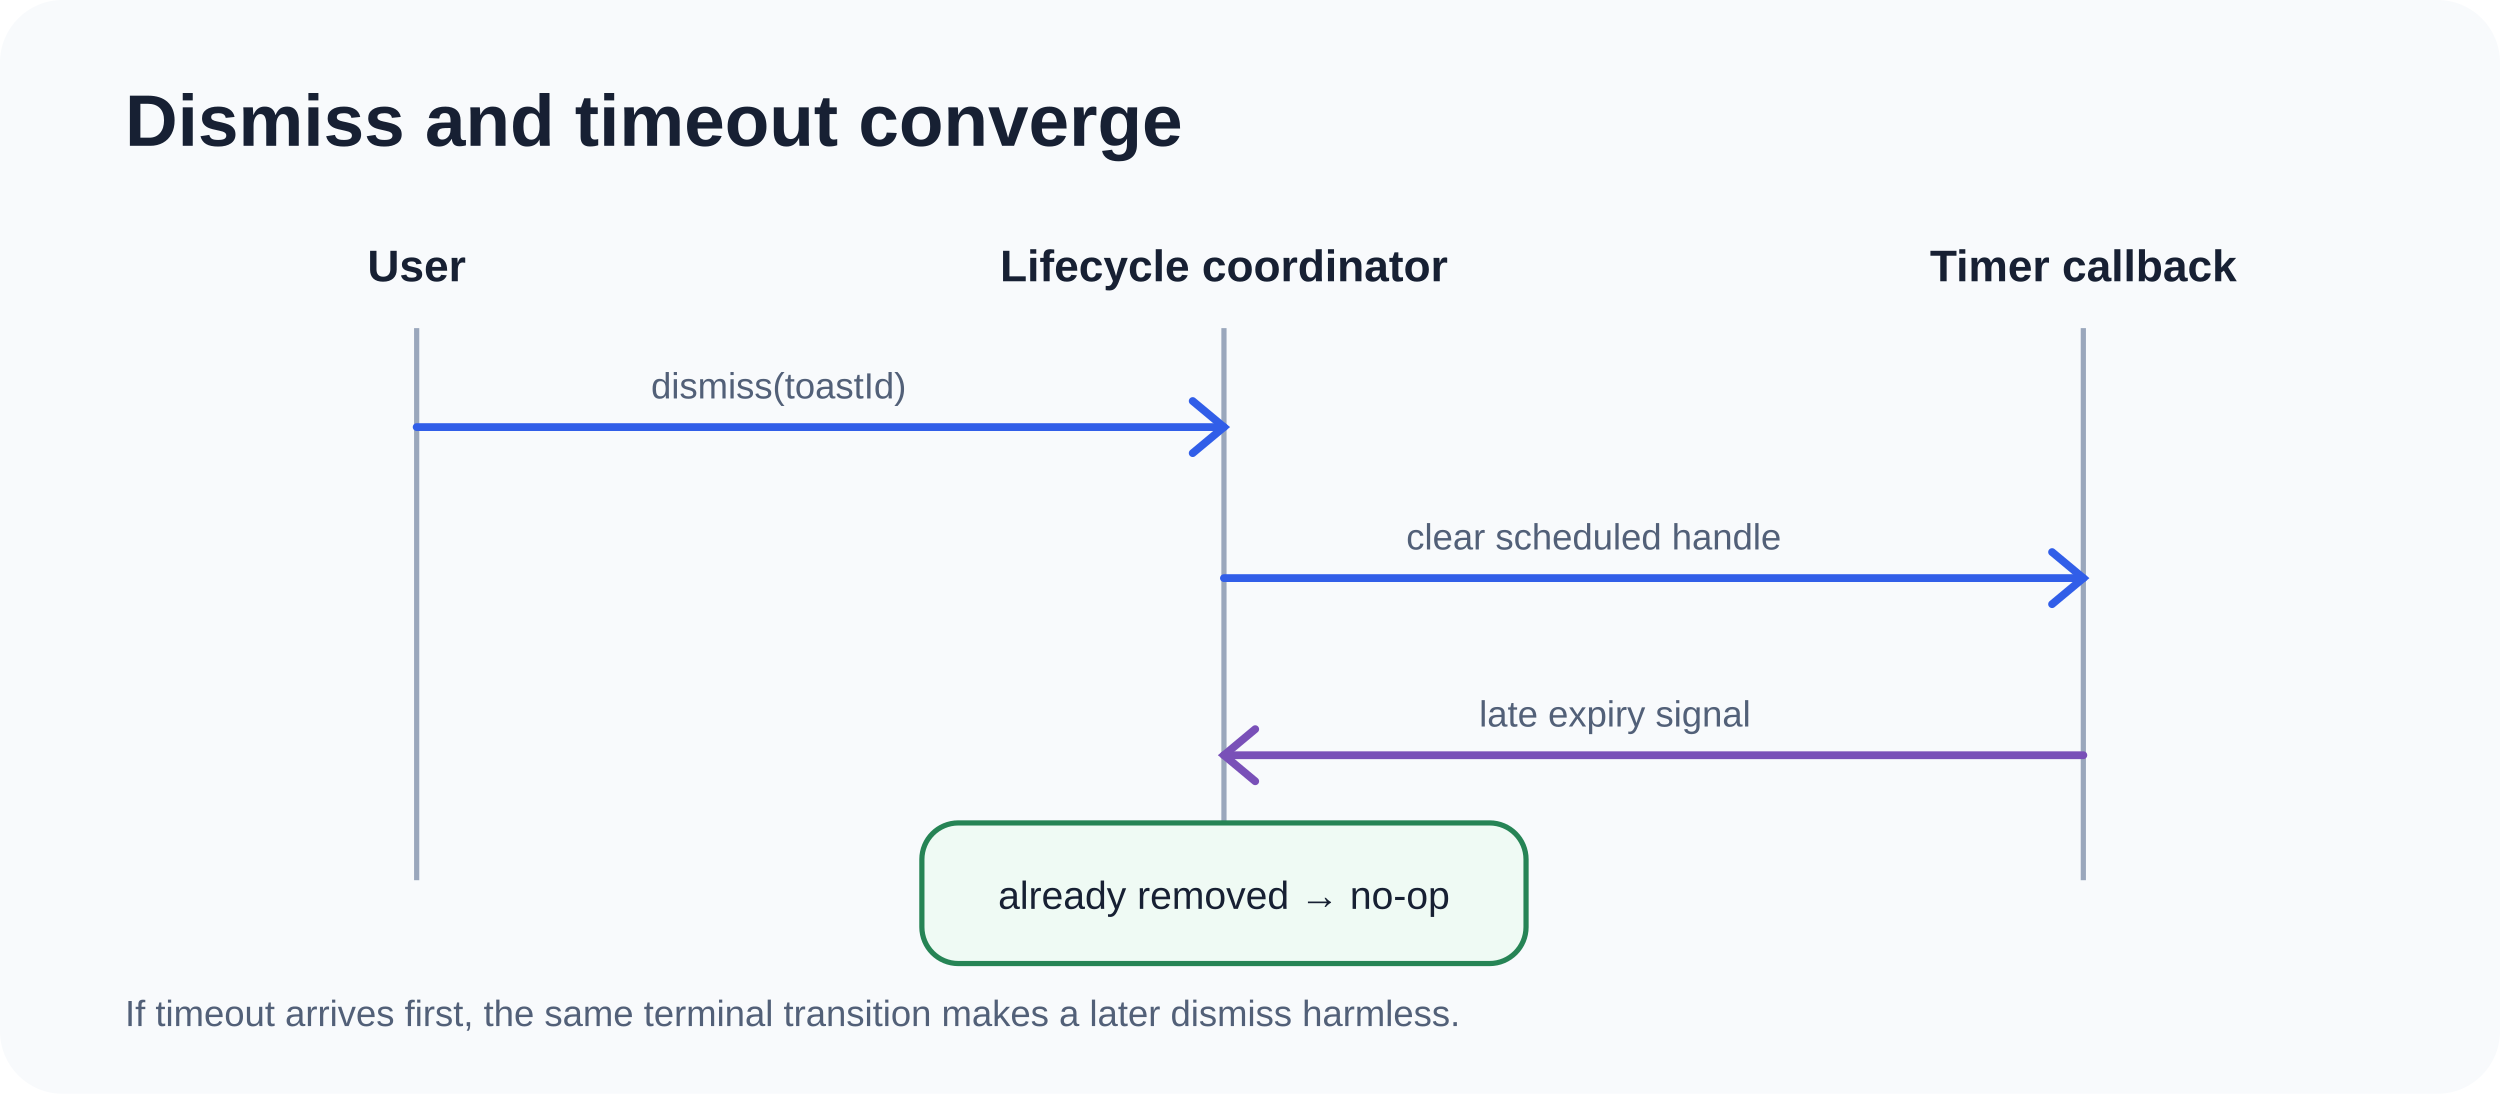
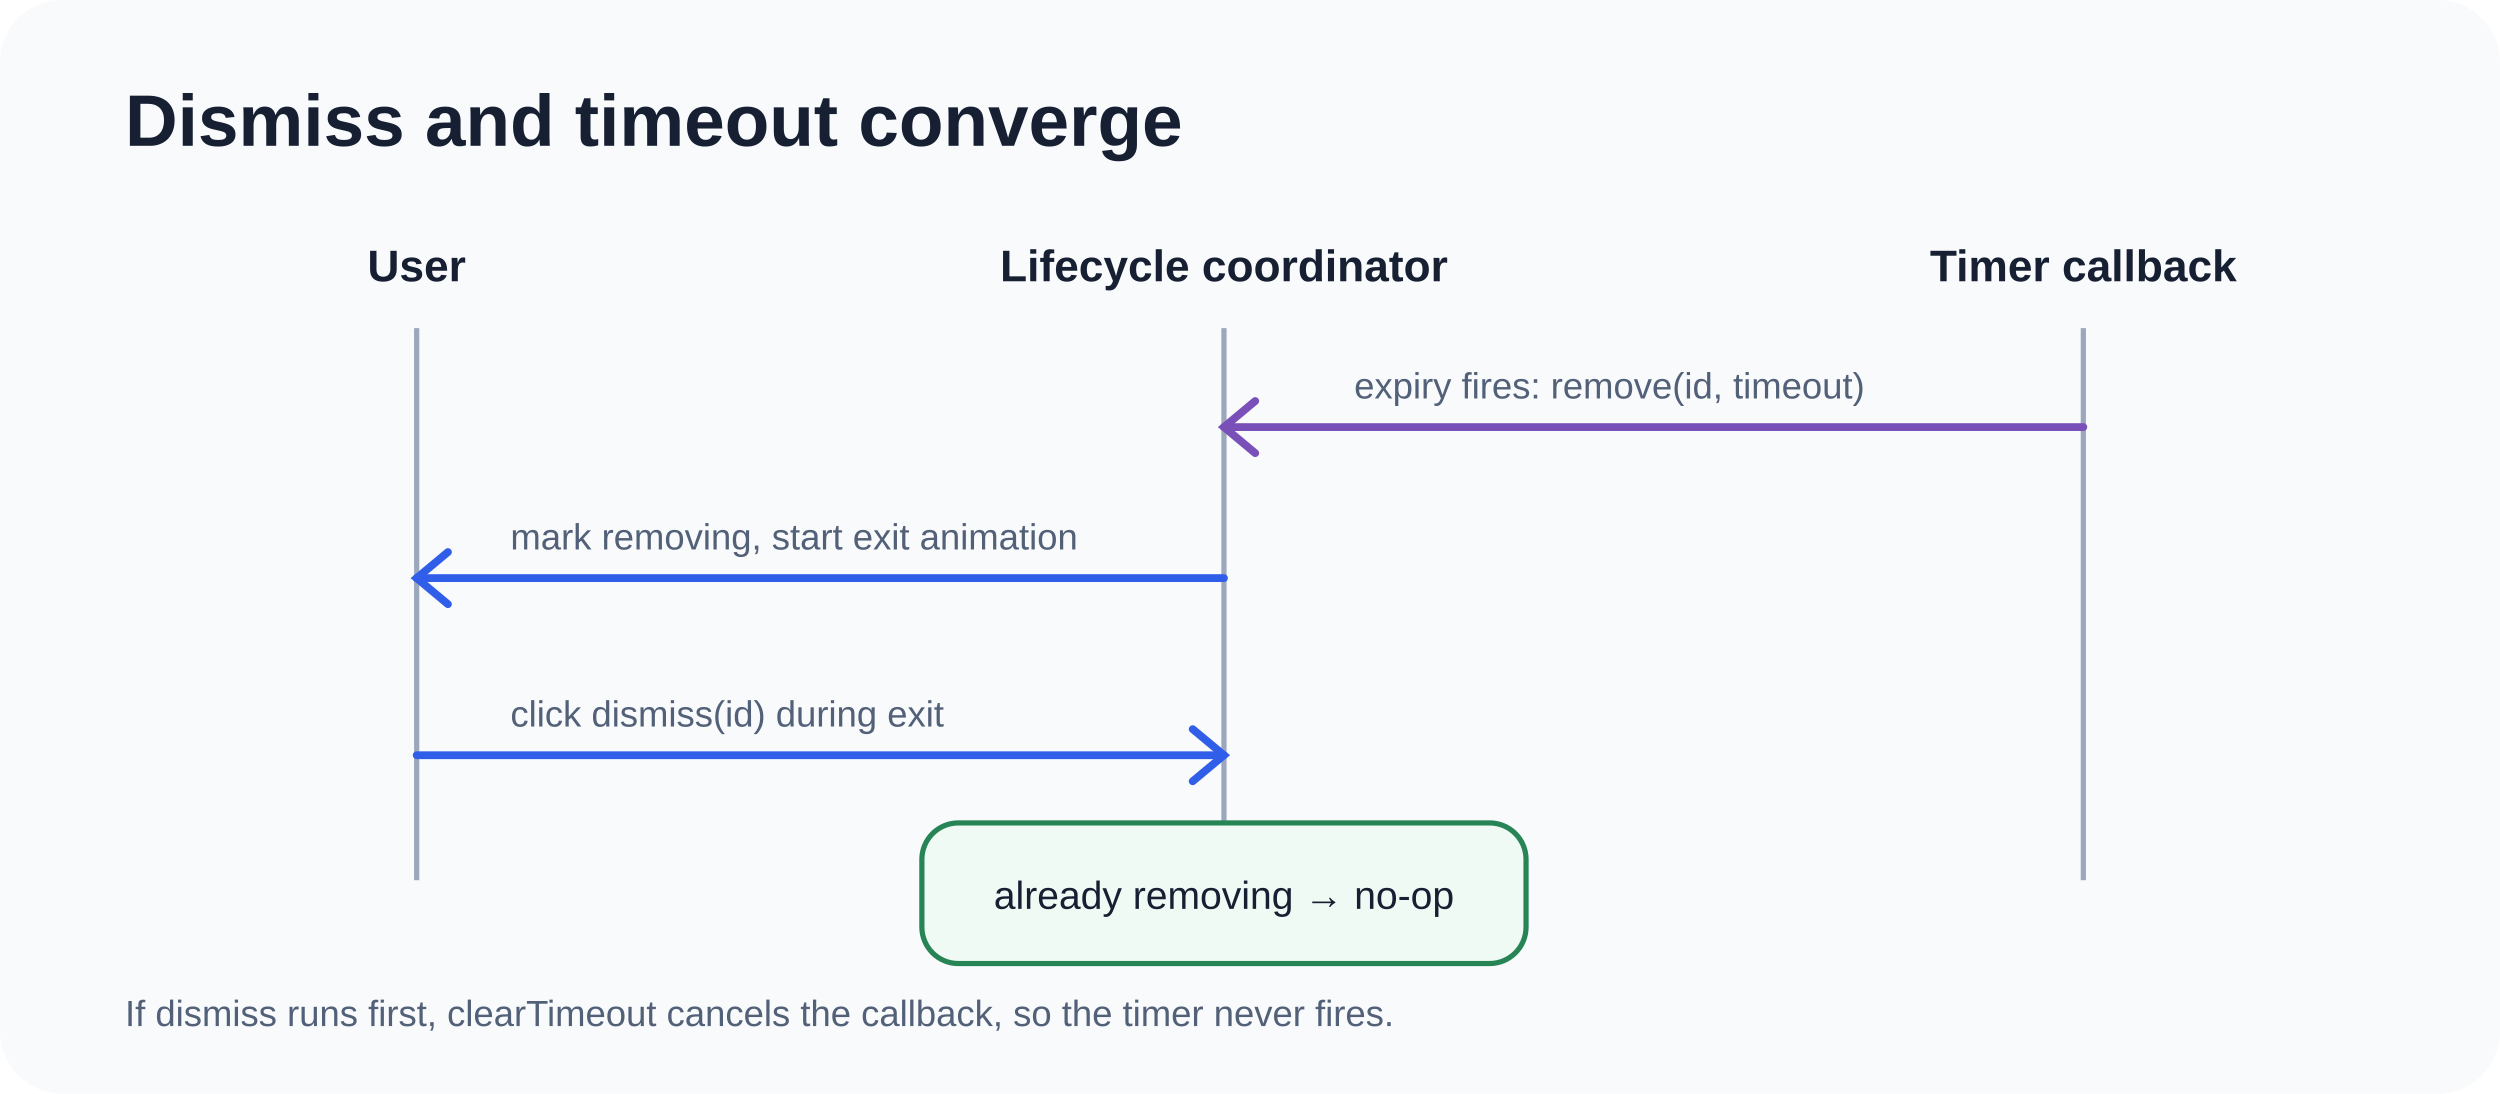
<svg xmlns="http://www.w3.org/2000/svg" width="960" height="420" viewBox="0 0 960 420" role="img" aria-labelledby="title desc">
  <rect width="960" height="420" rx="24" fill="#f8fafc" />
  <text x="48" y="56" font-family="Arial, sans-serif" font-size="28" font-weight="700" fill="#172033">Dismiss and timeout converge</text>
  <g stroke="#9aa7bc" stroke-width="2">
    <line x1="160" y1="126" x2="160" y2="338" />
    <line x1="470" y1="126" x2="470" y2="338" />
    <line x1="800" y1="126" x2="800" y2="338" />
  </g>
  <g font-family="Arial, sans-serif" text-anchor="middle" fill="#172033">
    <text x="160" y="108" font-size="17" font-weight="700">User</text>
    <text x="470" y="108" font-size="17" font-weight="700">Lifecycle coordinator</text>
    <text x="800" y="108" font-size="17" font-weight="700">Timer callback</text>
  </g>
  <g stroke="#315ee8" stroke-width="3" fill="none" stroke-linecap="round">
-     <path d="M160 164H470" />
-     <path d="m458 154 12 10-12 10" />
-     <path d="M470 222H800" />
-     <path d="m788 212 12 10-12 10" />
-     <path d="M800 290H470" stroke="#7950b8" />
-     <path d="m482 280-12 10 12 10" stroke="#7950b8" />
+     <path d="M800 164H470" stroke="#7950b8" />
+     <path d="m482 154-12 10 12 10" stroke="#7950b8" />
+     <path d="M470 222H160" />
+     <path d="m172 212-12 10 12 10" />
+     <path d="M160 290H470" />
+     <path d="m458 280 12 10-12 10" />
  </g>
  <g font-family="Arial, sans-serif" fill="#526078">
-     <text x="250" y="153" font-size="14">dismiss(toastId)</text>
-     <text x="540" y="211" font-size="14">clear scheduled handle</text>
-     <text x="568" y="279" font-size="14">late expiry signal</text>
+     <text x="520" y="153" font-size="14">expiry fires: remove(id, timeout)</text>
+     <text x="196" y="211" font-size="14">mark removing, start exit animation</text>
+     <text x="196" y="279" font-size="14">click dismiss(id) during exit</text>
    <rect x="354" y="316" width="232" height="54" rx="14" fill="#effaf4" stroke="#268455" stroke-width="2" />
-     <text x="470" y="349" text-anchor="middle" font-size="15" fill="#172033">already removed → no-op</text>
+     <text x="470" y="349" text-anchor="middle" font-size="15" fill="#172033">already removing → no-op</text>
  </g>
-   <text x="48" y="394" font-family="Arial, sans-serif" font-size="14" fill="#526078">If timeout arrives first, the same terminal transition makes a later dismiss harmless.</text>
+   <text x="48" y="394" font-family="Arial, sans-serif" font-size="14" fill="#526078">If dismiss runs first, clearTimeout cancels the callback, so the timer never fires.</text>
</svg>
